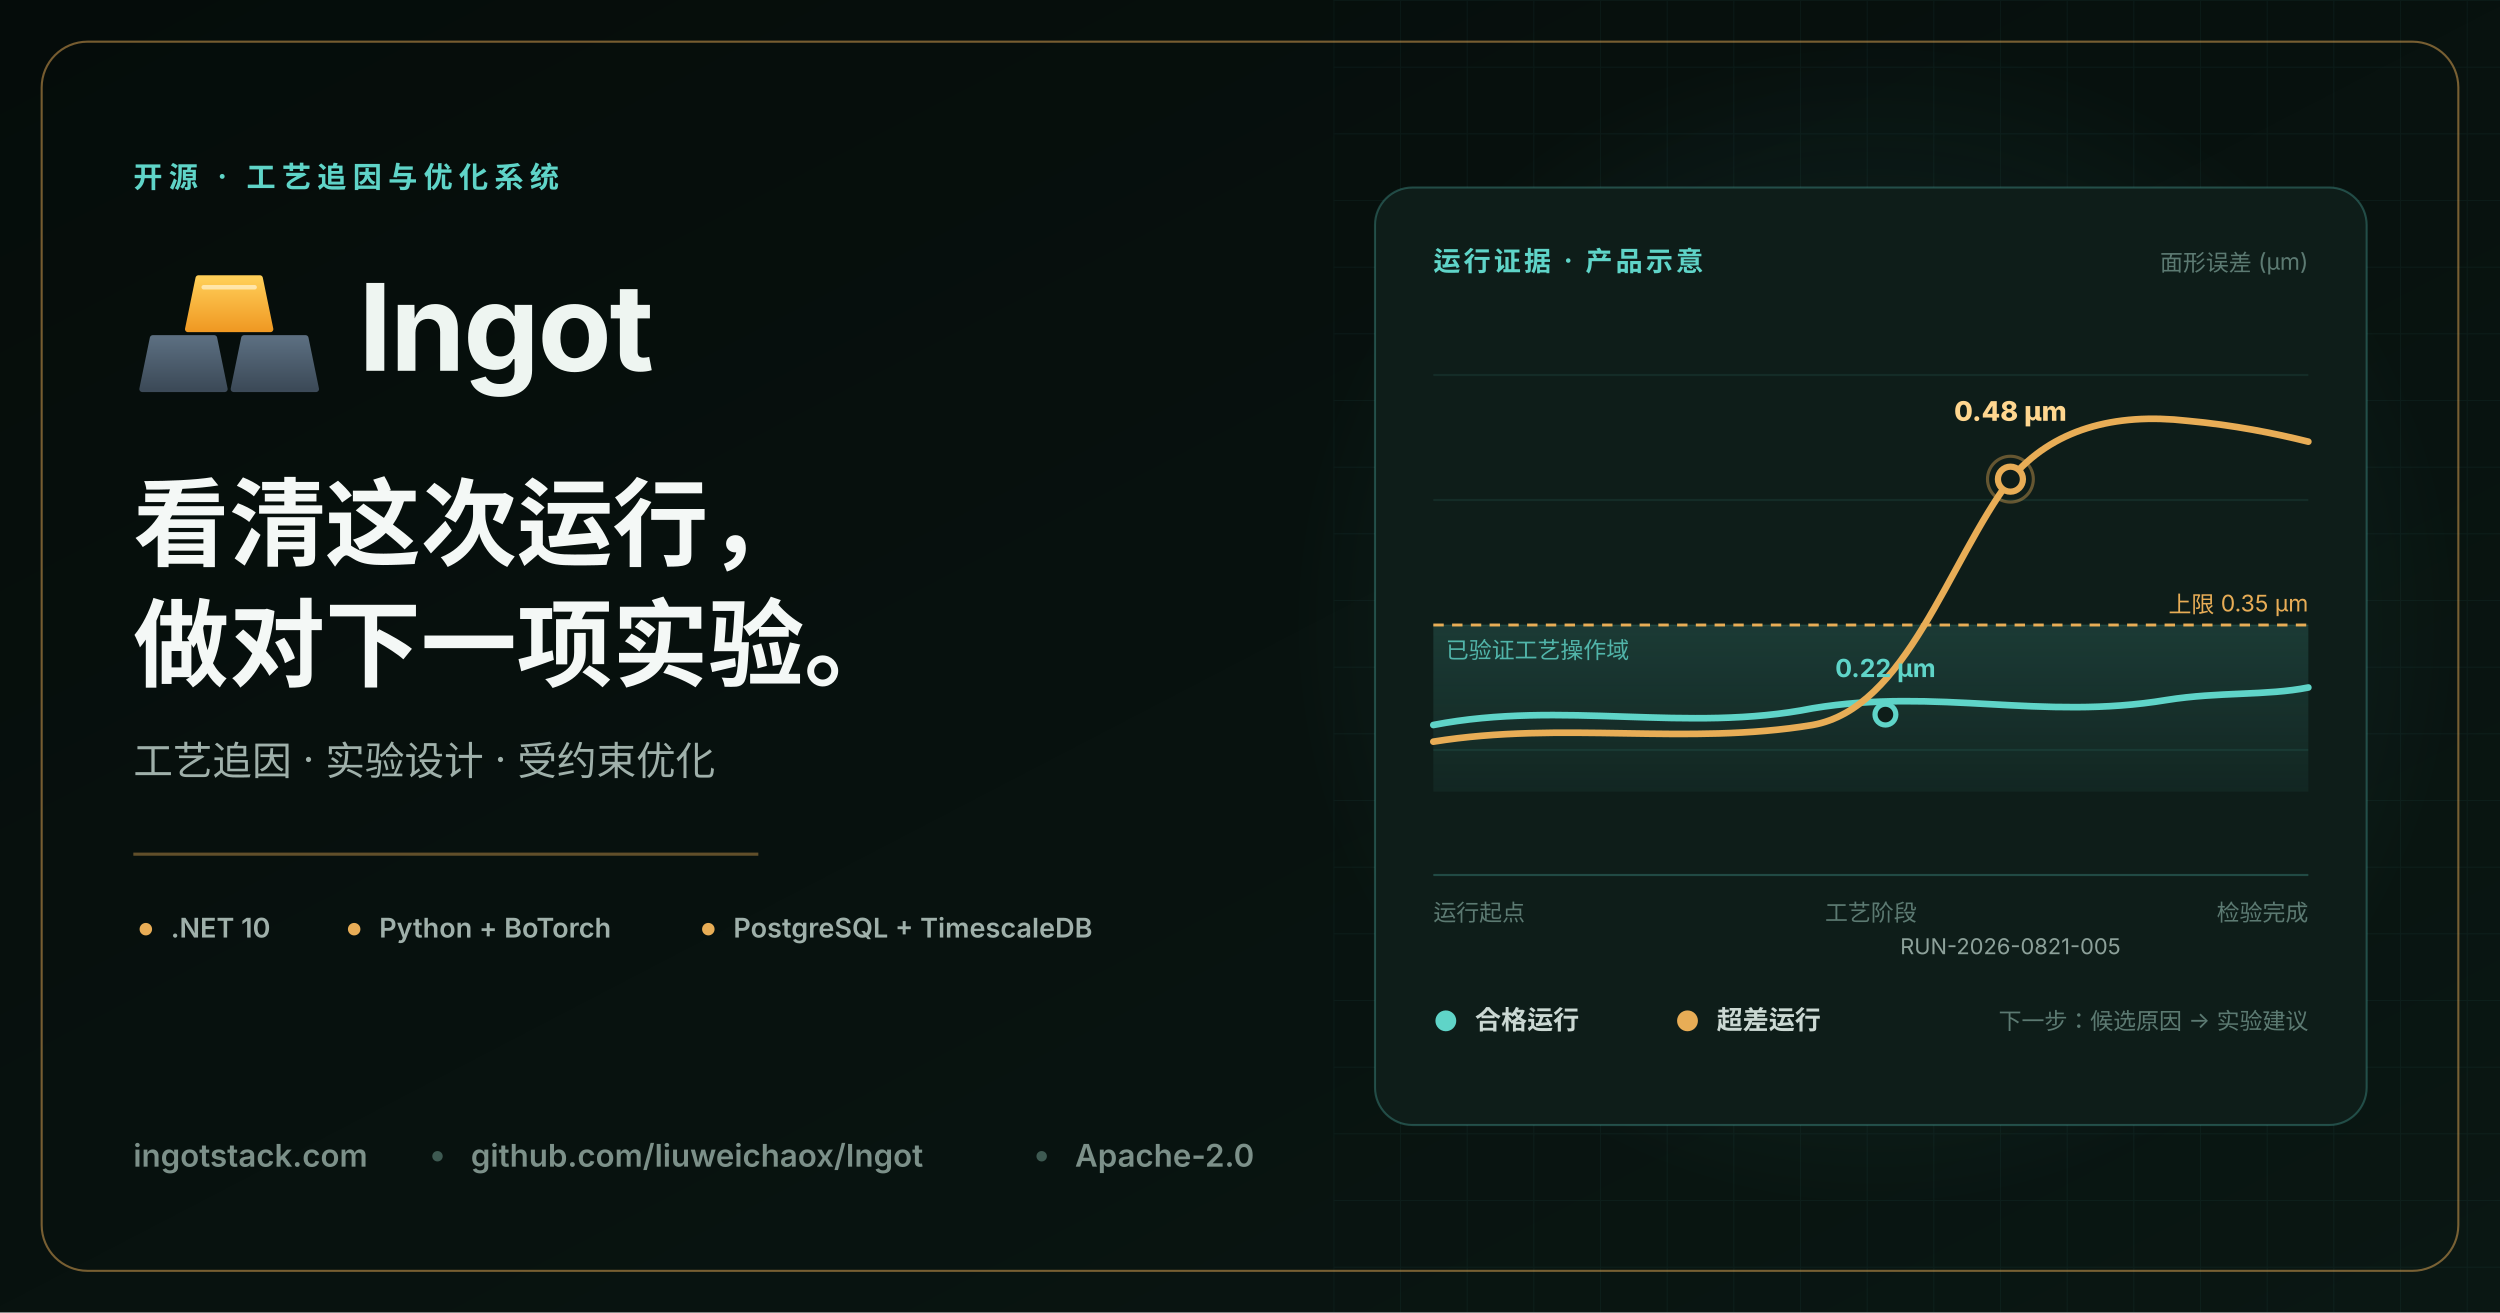
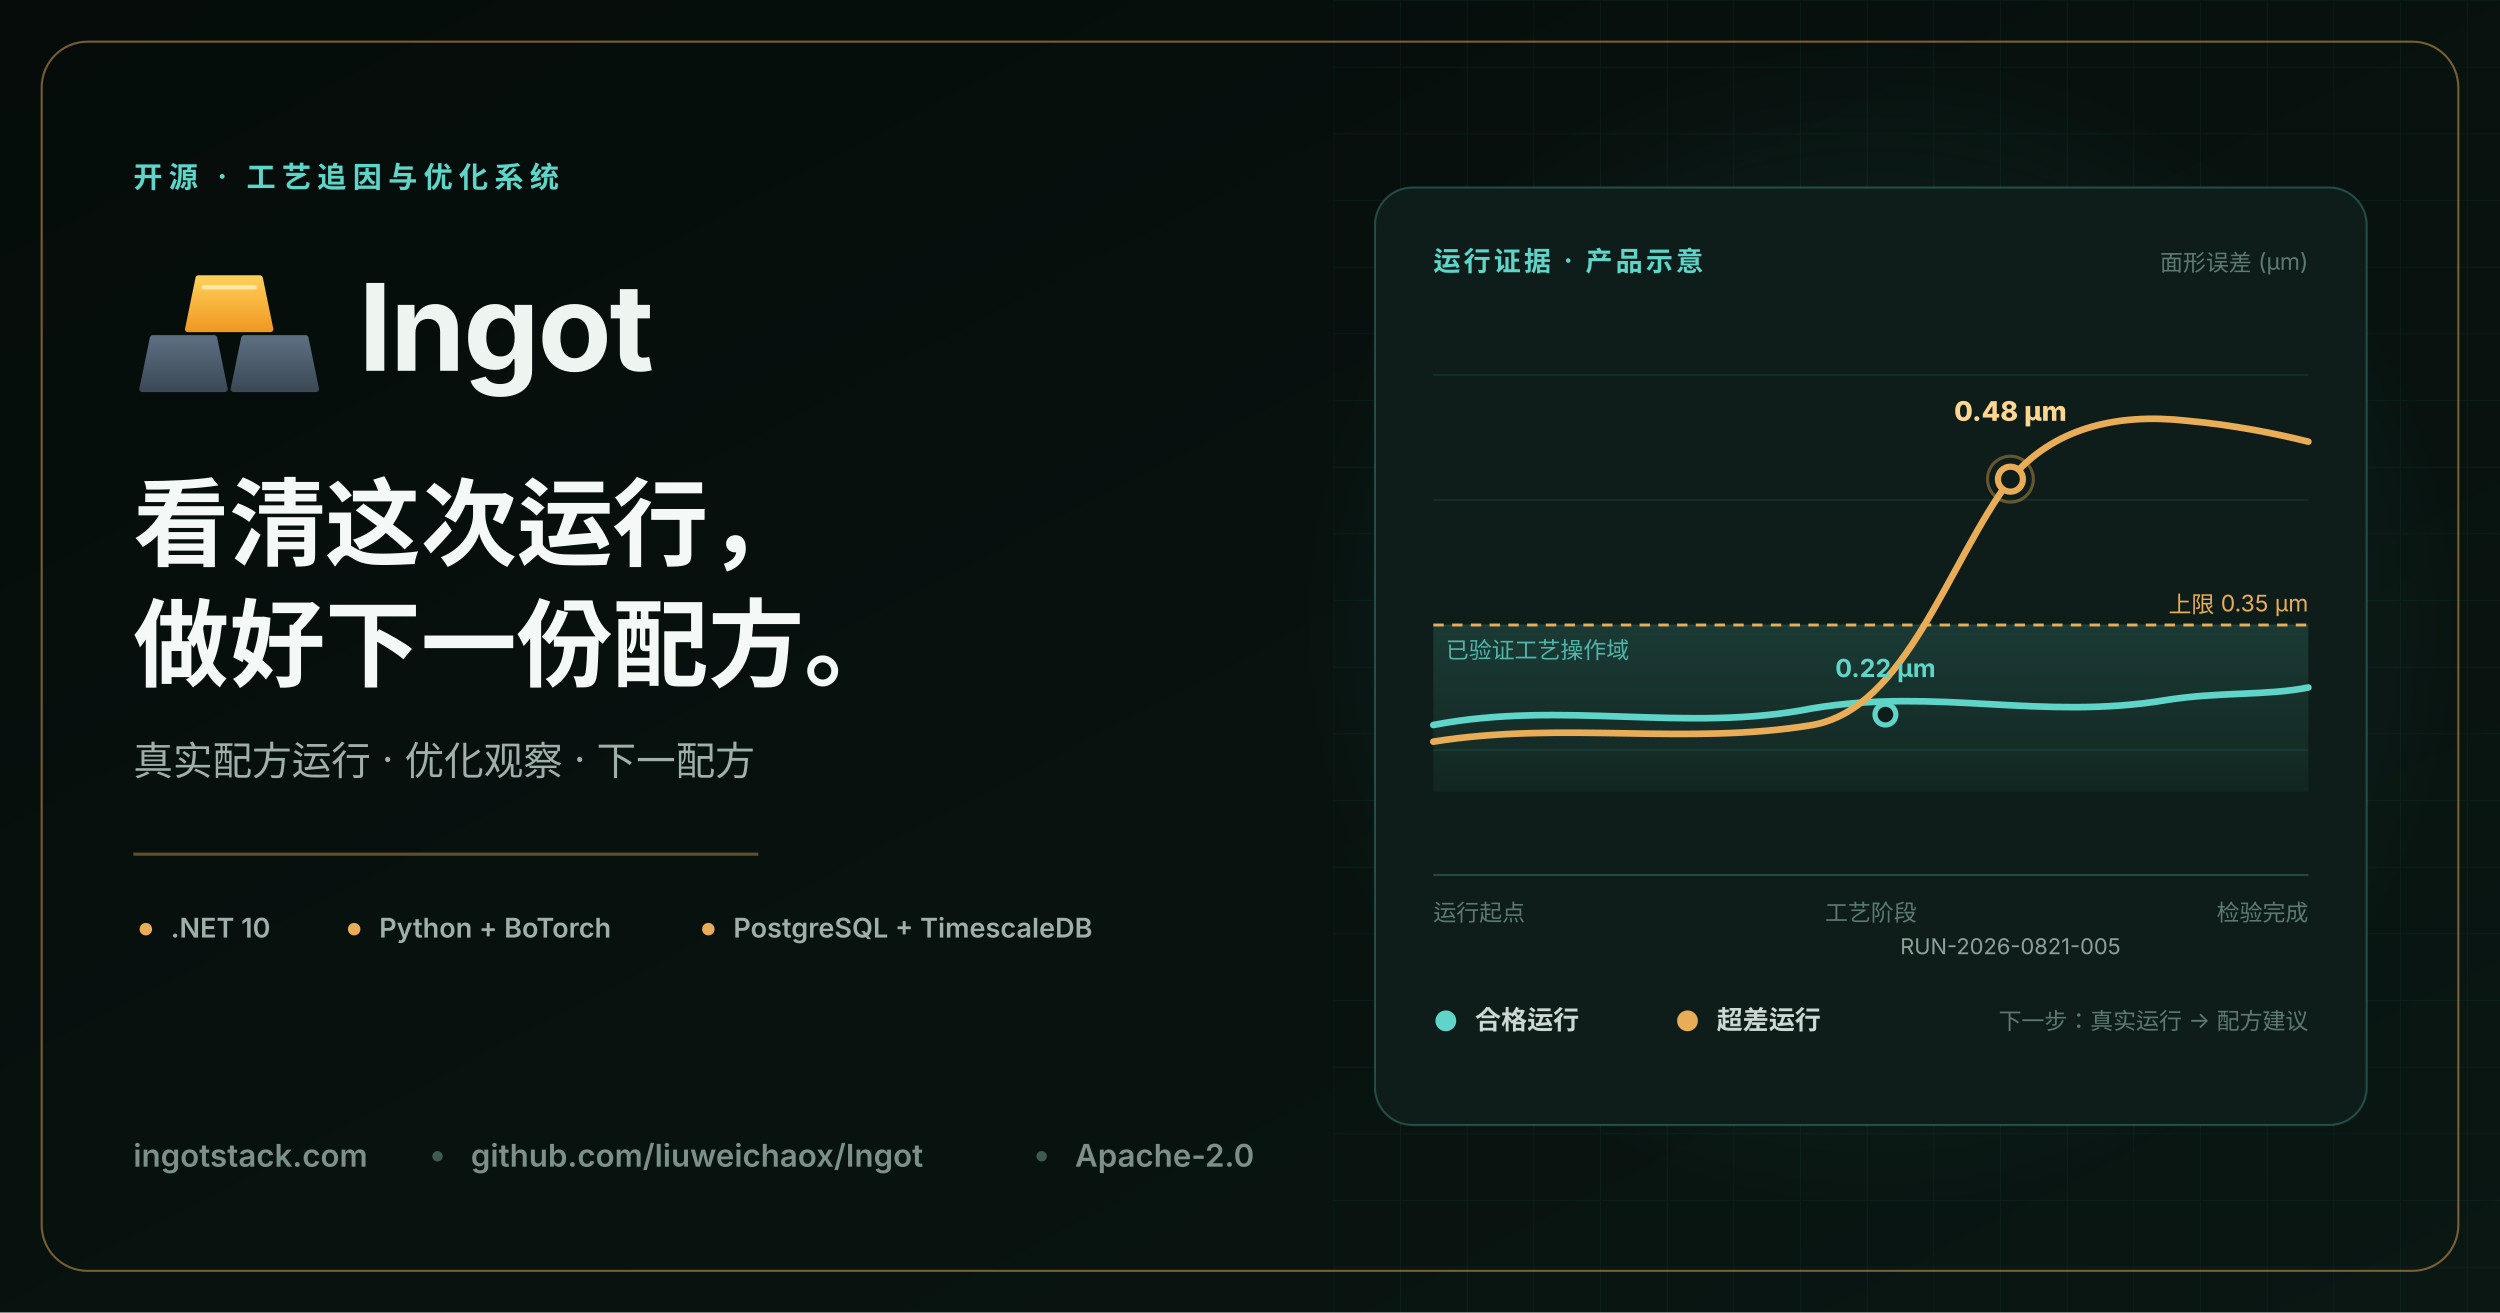
<svg xmlns="http://www.w3.org/2000/svg" viewBox="0 0 1200 630" font-family="Inter, 'PingFang SC', 'Microsoft YaHei', system-ui, sans-serif">
  <defs>
    <linearGradient id="bg" x1="0" y1="0" x2="1" y2="1">
      <stop stop-color="#050C0A" />
      <stop offset="1" stop-color="#0A1713" />
    </linearGradient>
    <linearGradient id="gold" x1="0" y1="0" x2="0" y2="1">
      <stop offset="0" stop-color="#FFCE57" />
      <stop offset="1" stop-color="#F09A24" />
    </linearGradient>
    <linearGradient id="steel" x1="0" y1="0" x2="0" y2="1">
      <stop offset="0" stop-color="#5B6E80" />
      <stop offset="1" stop-color="#3C4A58" />
    </linearGradient>
    <radialGradient id="halo" cx="0.5" cy="0.5" r="0.5">
      <stop stop-color="#5FD4C8" stop-opacity="0.16" />
      <stop offset="1" stop-color="#5FD4C8" stop-opacity="0" />
    </radialGradient>
    <linearGradient id="band" x1="0" y1="0" x2="0" y2="1">
      <stop stop-color="#5FD4C8" stop-opacity="0.16" />
      <stop offset="1" stop-color="#5FD4C8" stop-opacity="0.05" />
    </linearGradient>
    <pattern id="grid" width="32" height="32" patternUnits="userSpaceOnUse">
      <path d="M32 0H0V32" fill="none" stroke="#5FD4C8" stroke-opacity="0.05" />
    </pattern>
  </defs>
  <rect width="1200" height="630" fill="url(#bg)" />
  <rect x="640" width="560" height="630" fill="url(#grid)" />
  <circle cx="900" cy="300" r="280" fill="url(#halo)" />
  <rect x="20" y="20" width="1160" height="590" rx="22" fill="none" stroke="#E8AD56" stroke-opacity="0.5" />
  <text x="64" y="90" font-size="14" font-weight="700" fill="#5FD4C8" letter-spacing="3">开源 · 工艺追因与优化系统</text>
  <g transform="translate(64,112)">
    <svg width="92" height="92" viewBox="0 0 128 128">
      <g stroke-linejoin="round">
        <path d="M43.5 30 H84.5 L91.5 64 H36.5 Z" fill="url(#gold)" stroke="url(#gold)" stroke-width="4" />
        <path d="M47 36 H81" fill="none" stroke="#FFEDC0" stroke-width="3" stroke-linecap="round" opacity="0.8" />
        <path d="M13 70 H54 L61 104 H6 Z" fill="url(#steel)" stroke="url(#steel)" stroke-width="4" />
        <path d="M74 70 H115 L122 104 H67 Z" fill="url(#steel)" stroke="url(#steel)" stroke-width="4" />
      </g>
    </svg>
    <text x="108" y="66" font-size="58" font-weight="700" letter-spacing="-1" fill="#EEF5F1">Ingot</text>
  </g>
  <g transform="translate(64,268)">
    <text y="0" font-size="46" font-weight="800" fill="#F4F8F6">看清这次运行，</text>
-     <text y="58" font-size="46" font-weight="800" fill="#F4F8F6">做对下一项实验。</text>
+     <text y="58" font-size="46" font-weight="800" fill="#F4F8F6">做好下一份配方。</text>
  </g>
-   <text x="64" y="372" font-size="19" fill="#9FB0AA">工艺追因 · 实验设计 · 受约束优化</text>
+   <text x="64" y="372" font-size="19" fill="#9FB0AA">真实配方运行 · 优化观察 · 下一配方</text>
  <path d="M64 410h300" stroke="#E8AD56" stroke-opacity="0.4" stroke-width="1.5" />
  <g font-size="13" font-weight="600" fill="#9FB0AA">
    <circle cx="70" cy="446" r="3" fill="#E8AD56" />
    <text x="82" y="450">.NET 10</text>
    <circle cx="170" cy="446" r="3" fill="#E8AD56" />
    <text x="182" y="450">Python + BoTorch</text>
    <circle cx="340" cy="446" r="3" fill="#E8AD56" />
    <text x="352" y="450">PostgreSQL + TimescaleDB</text>
  </g>
  <g font-size="15" font-weight="600" fill="#7C9089">
    <text x="64" y="560">ingotstack.com</text>
    <circle cx="210" cy="555" r="2.5" fill="#3E5A52" />
    <text x="226" y="560">github.com/liuweichaox/Ingot</text>
    <circle cx="500" cy="555" r="2.5" fill="#3E5A52" />
    <text x="516" y="560">Apache-2.0</text>
  </g>
  <g transform="translate(660,90)">
    <rect width="476" height="450" rx="18" fill="#0E1D19" stroke="#5FD4C8" stroke-opacity="0.28" />
    <text x="28" y="40" font-size="13" font-weight="700" fill="#5FD4C8" letter-spacing="1.5">运行证据 · 产品示意</text>
    <text x="448" y="40" font-size="11" fill="#5C7A72" text-anchor="end">面形误差 (μm)</text>
    <g stroke="#5FD4C8" stroke-opacity="0.08">
      <line x1="28" y1="90" x2="448" y2="90" />
      <line x1="28" y1="150" x2="448" y2="150" />
      <line x1="28" y1="210" x2="448" y2="210" />
      <line x1="28" y1="270" x2="448" y2="270" />
      <line x1="28" y1="330" x2="448" y2="330" />
    </g>
    <rect x="28" y="210" width="420" height="80" fill="url(#band)" />
    <line x1="28" y1="210" x2="448" y2="210" stroke="#E8AD56" stroke-width="1.4" stroke-dasharray="5 4" />
    <text x="448" y="204" font-size="11" fill="#E8AD56" text-anchor="end">上限 0.35 μm</text>
    <text x="34" y="226" font-size="11" fill="#5FD4C8" fill-opacity="0.8">已验证工艺操作域</text>
    <path d="M28,258 C90,246 150,262 210,250 C270,240 320,256 380,246 C405,242 428,244 448,240" fill="none" stroke="#5FD4C8" stroke-width="3.2" stroke-linecap="round" />
    <path d="M28,266 C90,256 150,268 210,258 C255,250 275,180 305,140 C325,116 355,108 390,112 C412,114 432,118 448,122" fill="none" stroke="#E8AD56" stroke-width="3.2" stroke-linecap="round" />
    <circle cx="245" cy="253" r="5" fill="#0E1D19" stroke="#5FD4C8" stroke-width="2.5" />
    <text x="245" y="235" font-size="12" font-weight="700" fill="#5FD4C8" text-anchor="middle">0.22 μm</text>
    <circle cx="305" cy="140" r="6" fill="#0E1D19" stroke="#E8AD56" stroke-width="3" />
    <circle cx="305" cy="140" r="11" fill="none" stroke="#E8AD56" stroke-opacity="0.4" stroke-width="1.5" />
    <text x="305" y="112" font-size="13" font-weight="800" fill="#FFD68F" text-anchor="middle">0.48 μm</text>
    <text x="305" y="368" font-size="10.5" fill="#8DA19A" text-anchor="middle">RUN-2026-0821-005</text>
    <line x1="28" y1="330" x2="448" y2="330" stroke="#5FD4C8" stroke-opacity="0.18" />
    <text x="28" y="352" font-size="11" fill="#5C7A72">运行起点</text>
    <text x="448" y="352" font-size="11" fill="#5C7A72" text-anchor="end">检验完成</text>
    <text x="238" y="352" font-size="11" fill="#5C7A72" text-anchor="middle">工艺阶段</text>
    <g font-size="12.5" font-weight="600">
      <circle cx="34" cy="400" r="5" fill="#5FD4C8" />
      <text x="48" y="404" fill="#CBD8D3">合格运行</text>
      <circle cx="150" cy="400" r="5" fill="#E8AD56" />
      <text x="164" y="404" fill="#CBD8D3">超差运行</text>
    </g>
-     <text x="448" y="404" font-size="11" fill="#5C7A72" text-anchor="end">下一步：候选原因 → 实验建议</text>
+     <text x="448" y="404" font-size="11" fill="#5C7A72" text-anchor="end">下一步：真实运行 → 配方建议</text>
  </g>
</svg>
